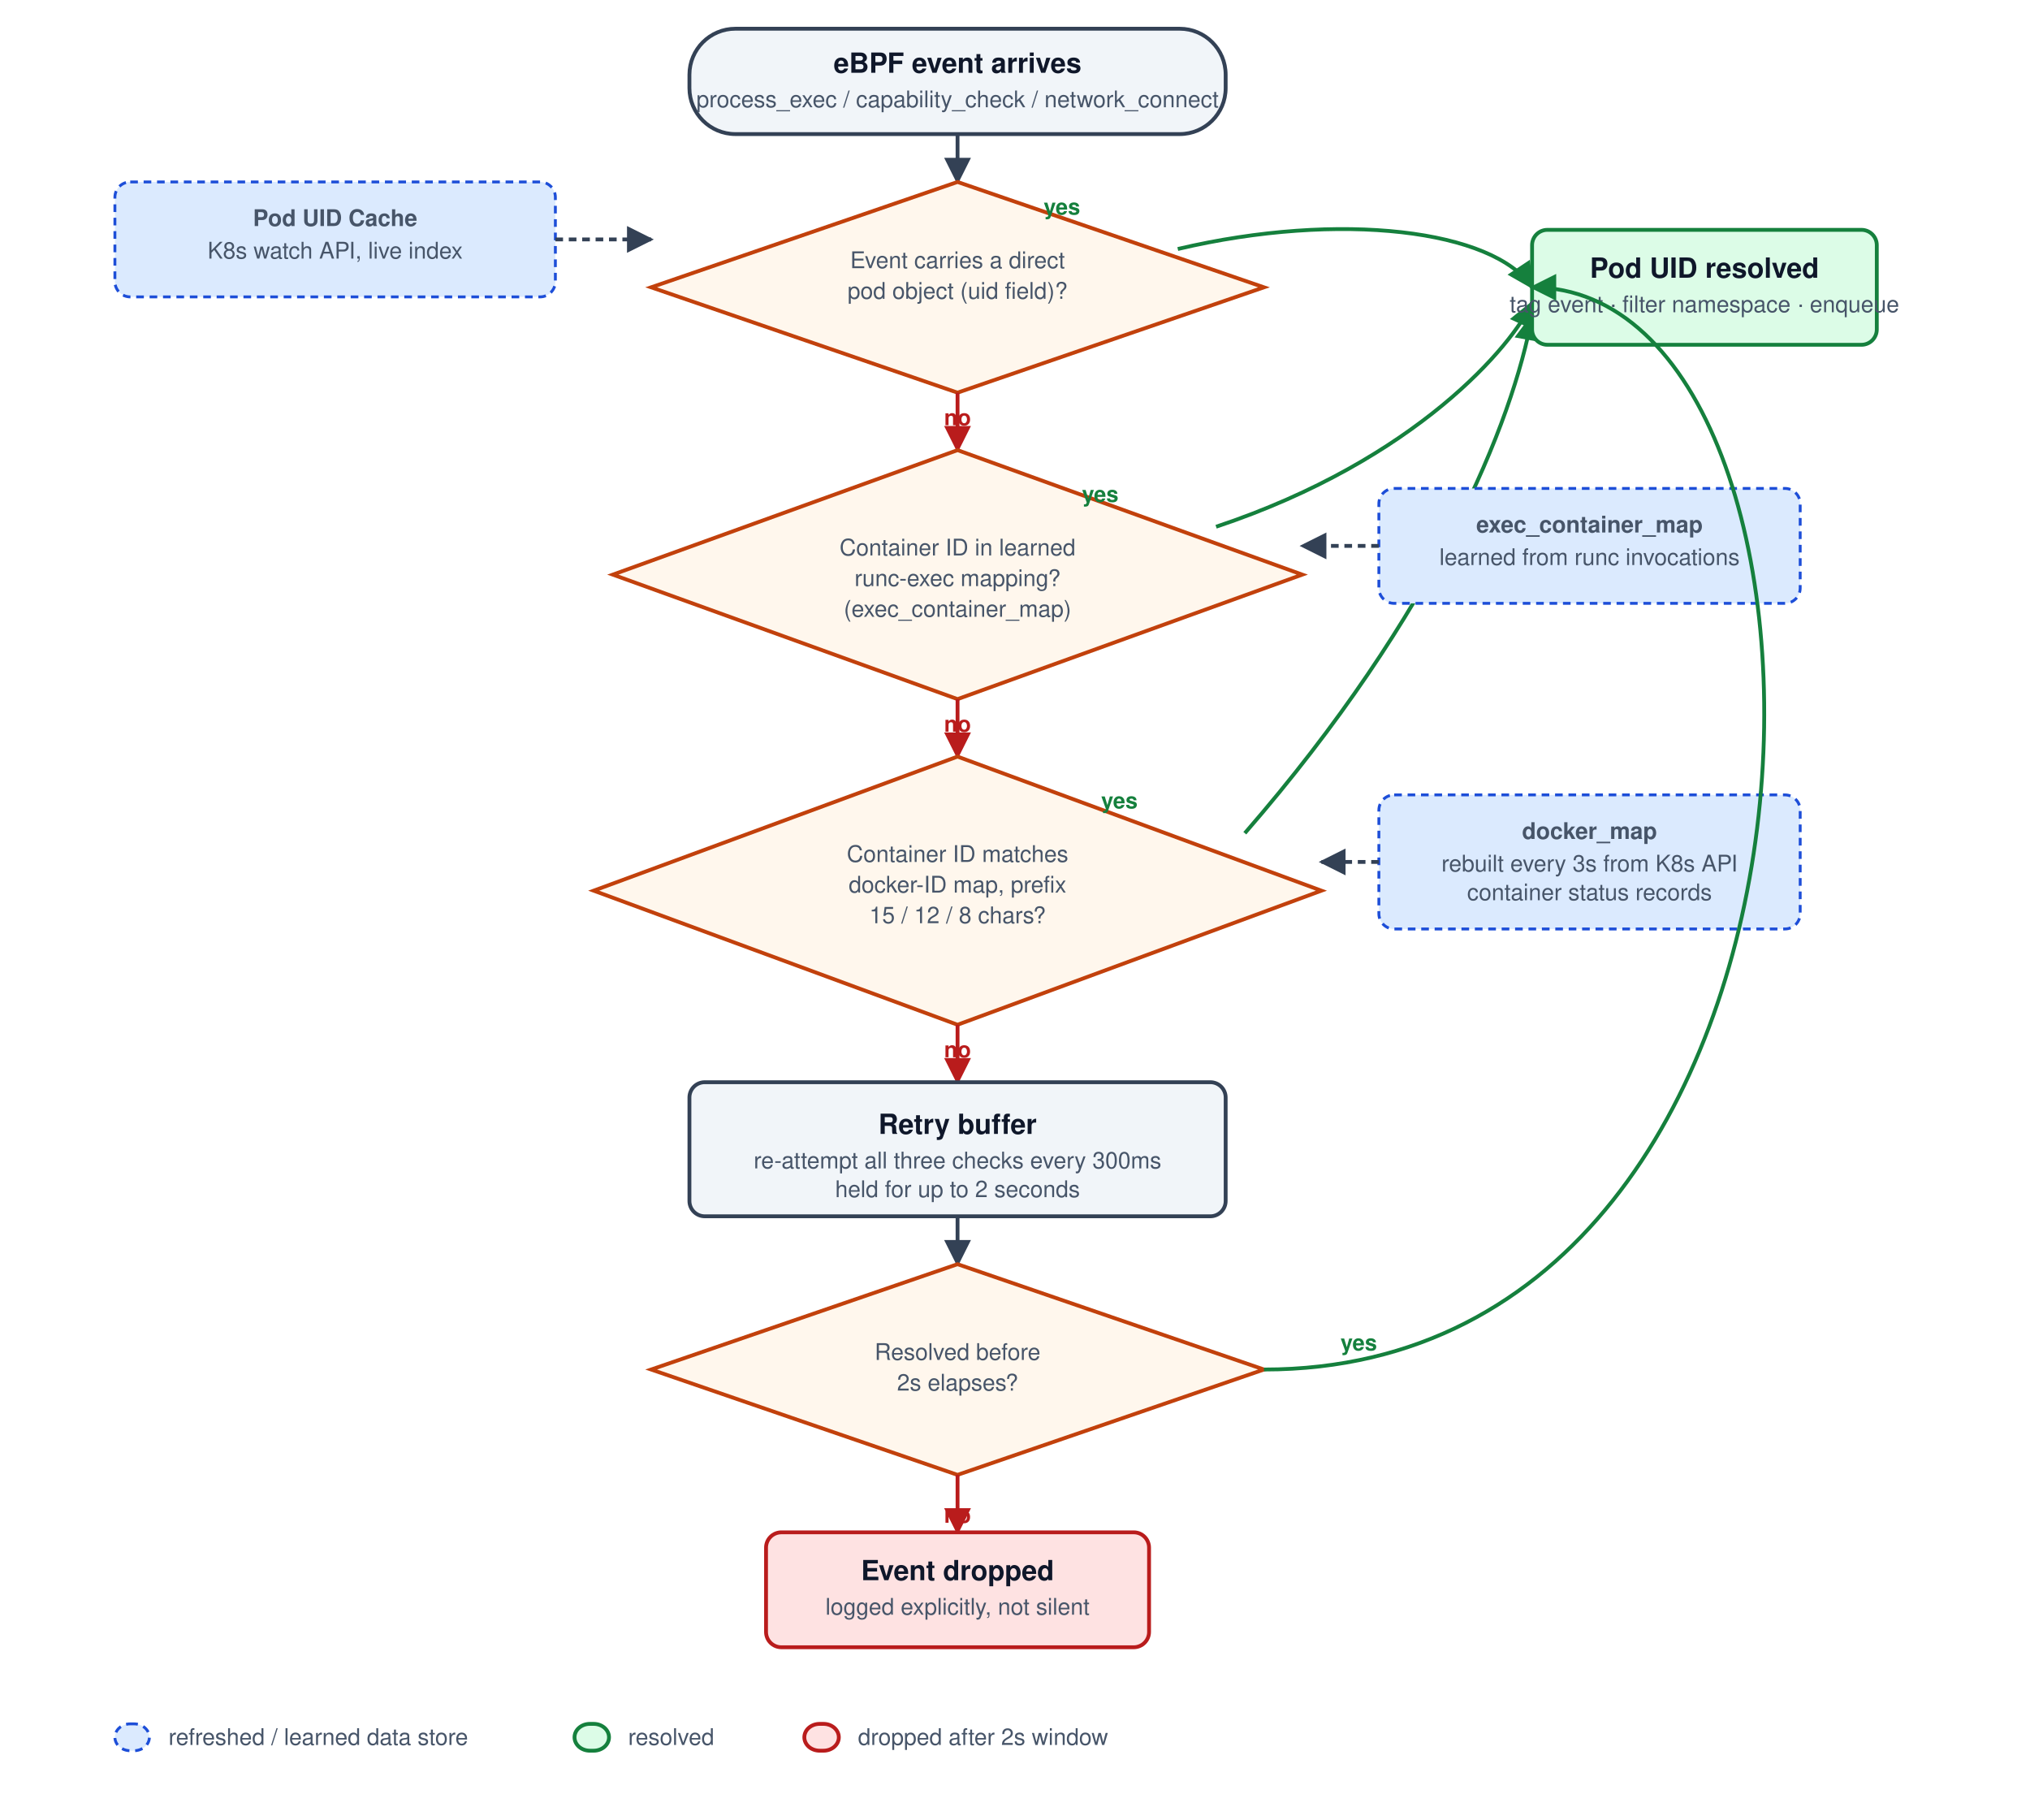
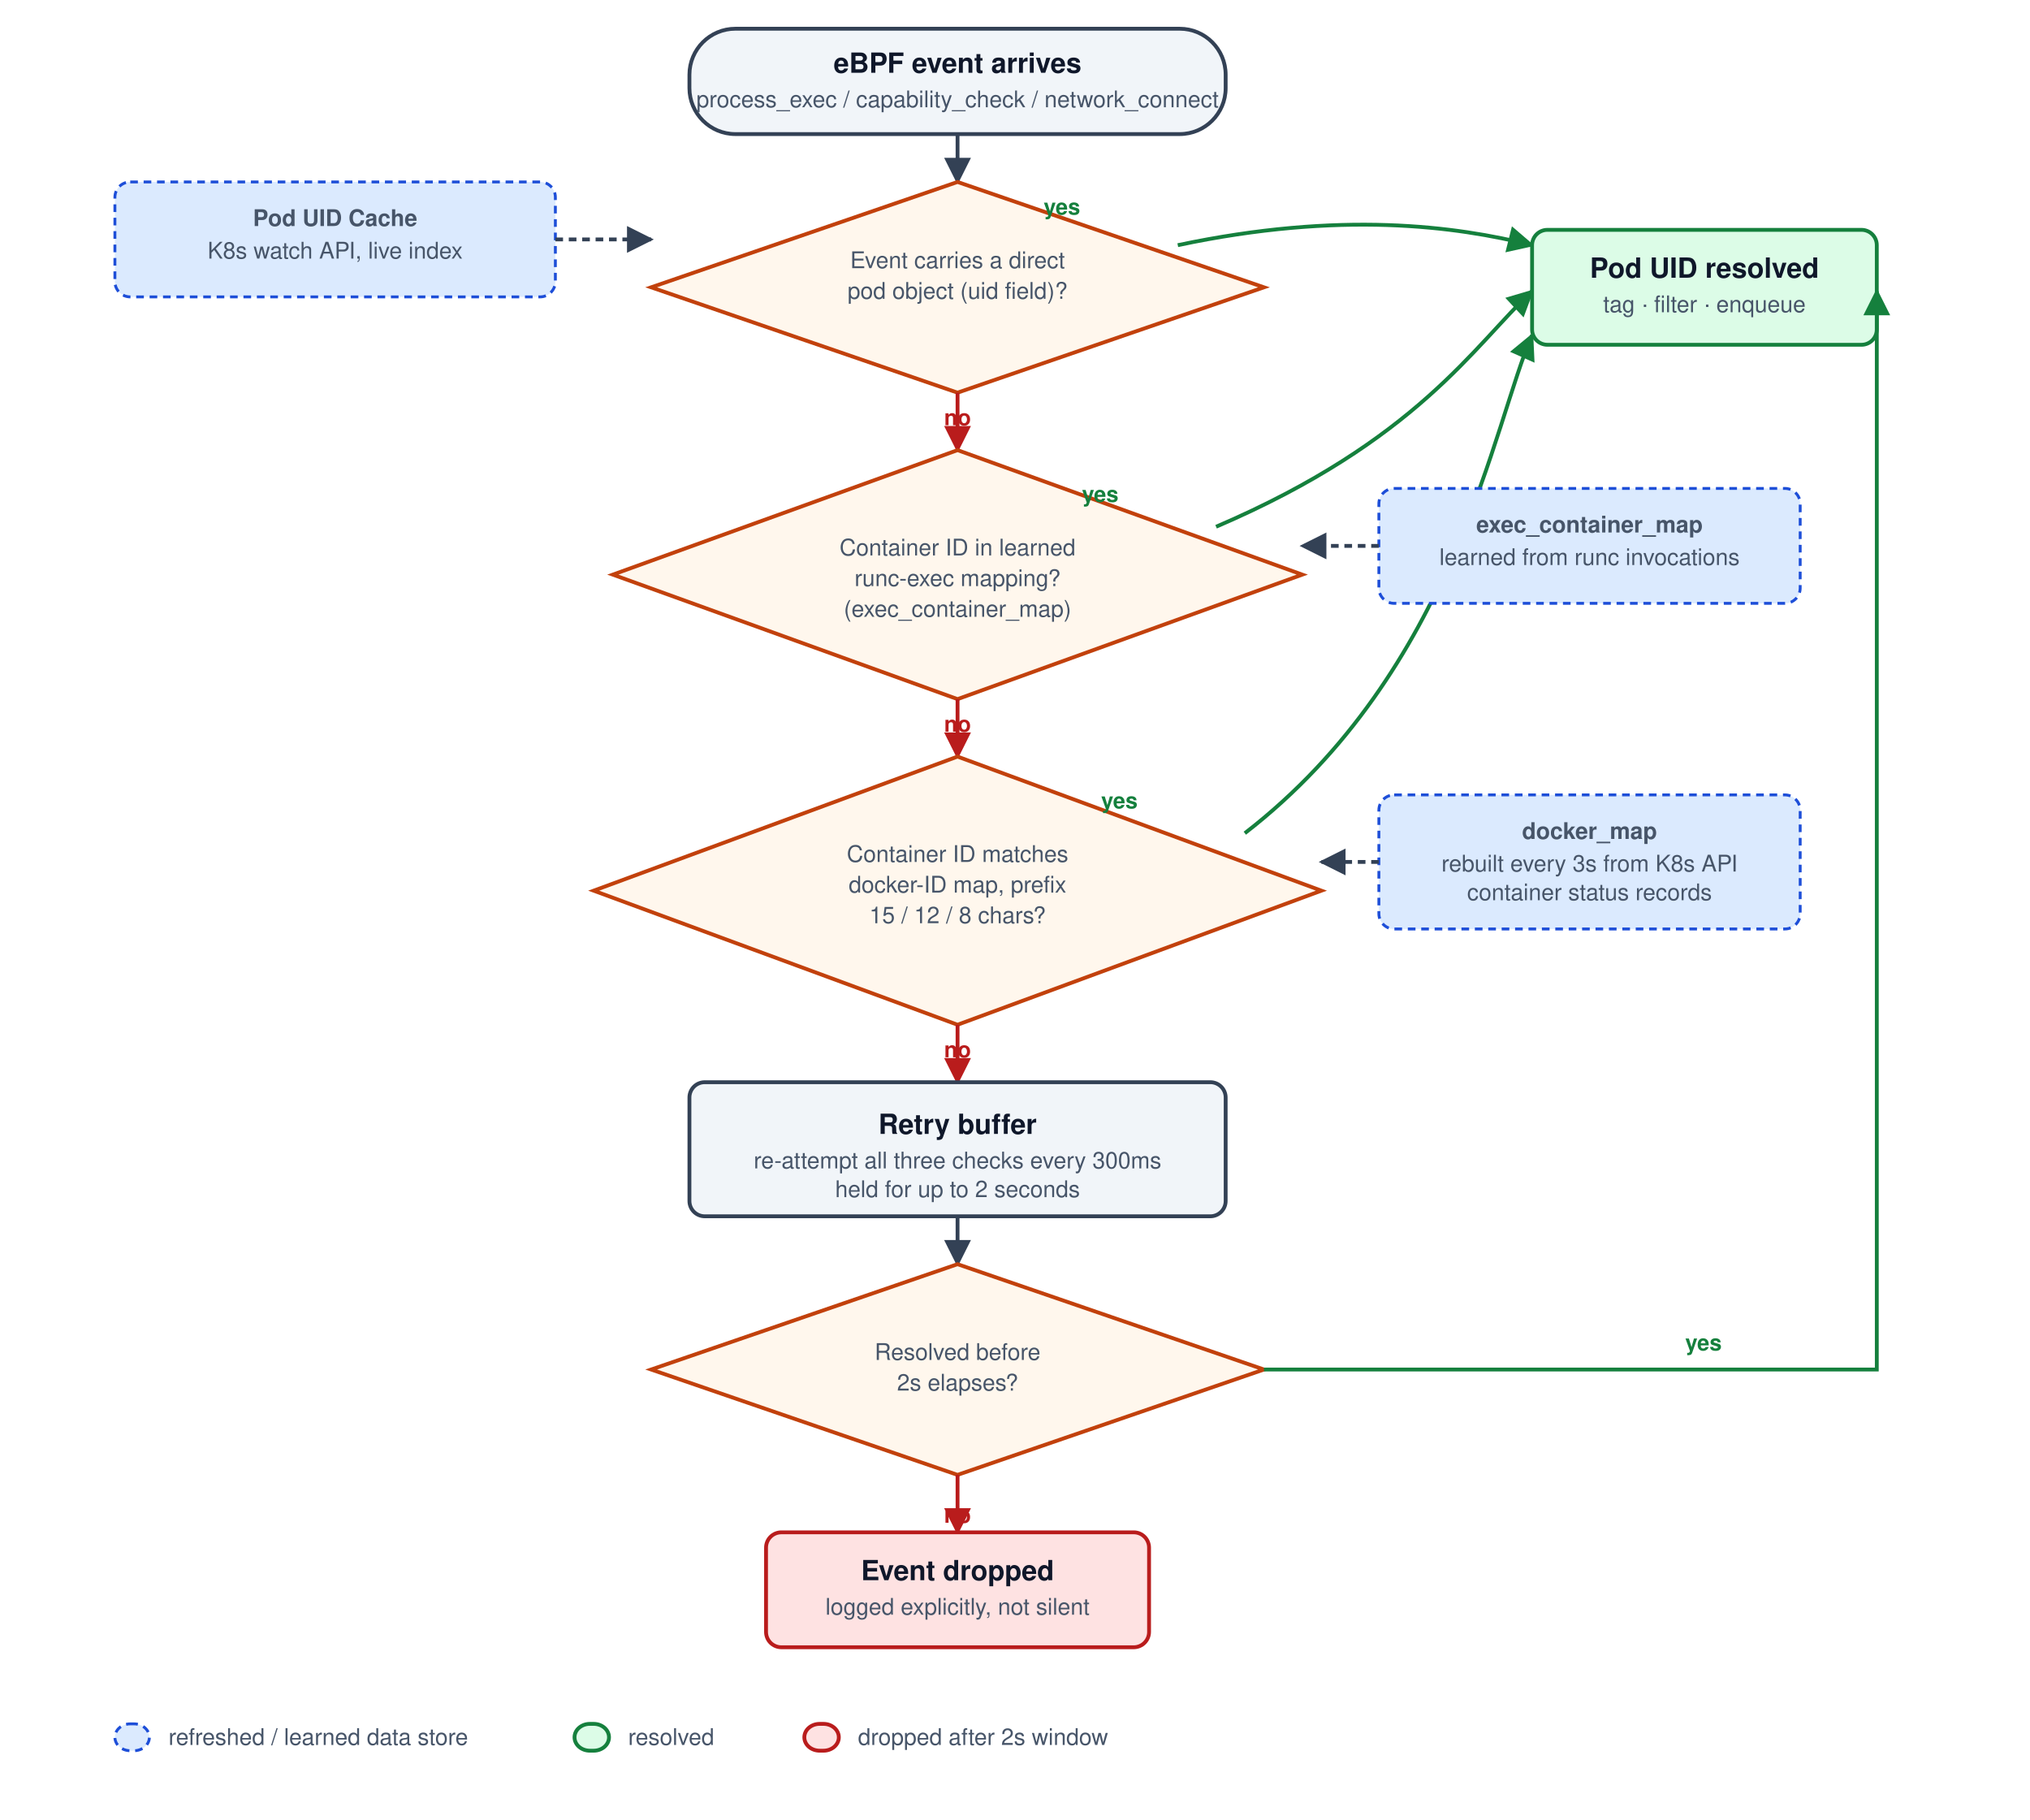
<svg xmlns="http://www.w3.org/2000/svg" viewBox="0 0 1060 950" font-family="Helvetica, Arial, sans-serif" role="img">
  <defs>
    <marker id="arrowY" viewBox="0 0 10 10" refX="9" refY="5" markerWidth="7" markerHeight="7" orient="auto-start-reverse">
      <path d="M0,0 L10,5 L0,10 z" fill="#334155" />
    </marker>
    <marker id="arrowYes" viewBox="0 0 10 10" refX="9" refY="5" markerWidth="7" markerHeight="7" orient="auto-start-reverse">
      <path d="M0,0 L10,5 L0,10 z" fill="#15803d" />
    </marker>
    <marker id="arrowNo" viewBox="0 0 10 10" refX="9" refY="5" markerWidth="7" markerHeight="7" orient="auto-start-reverse">
      <path d="M0,0 L10,5 L0,10 z" fill="#b91c1c" />
    </marker>
  </defs>
  <style>
    .start { fill:#f1f5f9; stroke:#334155; stroke-width:2; rx:24; }
    .decision { fill:#fff7ed; stroke:#c2410c; stroke-width:2; }
    .store { fill:#dbeafe; stroke:#1d4ed8; stroke-width:1.5; stroke-dasharray:4,3; rx:8; }
    .resolved { fill:#dcfce7; stroke:#15803d; stroke-width:2; rx:8; }
    .dropped { fill:#fee2e2; stroke:#b91c1c; stroke-width:2; rx:8; }
    .proc { fill:#f1f5f9; stroke:#334155; stroke-width:2; rx:8; }
    .title { font-size:14.5px; font-weight:600; fill:#0f172a; }
    .sub { font-size:12px; fill:#475569; }
    .lbl { font-size:11.5px; font-weight:600; }
    .arrow { stroke:#334155; stroke-width:2; fill:none; marker-end:url(#arrowY); }
    .yes { stroke:#15803d; stroke-width:2; fill:none; marker-end:url(#arrowYes); }
    .no { stroke:#b91c1c; stroke-width:2; fill:none; marker-end:url(#arrowNo); }
  </style>
  <rect class="start" x="360" y="15" width="280" height="55" />
  <text x="500" y="38" text-anchor="middle" class="title">eBPF event arrives</text>
  <text x="500" y="56" text-anchor="middle" class="sub">process_exec / capability_check / network_connect</text>
  <path class="arrow" d="M500,70 V95" />
  <polygon class="decision" points="500,95 660,150 500,205 340,150" />
  <text x="500" y="140" text-anchor="middle" class="sub">Event carries a direct</text>
  <text x="500" y="156" text-anchor="middle" class="sub">pod object (uid field)?</text>
  <text x="545" y="112" class="lbl" fill="#15803d">yes</text>
-   <path class="yes" d="M615,130 C700,110 780,120 800,150" />
+   <path class="yes" d="M615,128 C700,110 760,118 800,128" />
  <text x="500" y="222" text-anchor="middle" class="lbl" fill="#b91c1c">no</text>
  <path class="no" d="M500,205 V235" />
  <polygon class="decision" points="500,235 680,300 500,365 320,300" />
  <text x="500" y="290" text-anchor="middle" class="sub">Container ID in learned</text>
  <text x="500" y="306" text-anchor="middle" class="sub">runc-exec mapping?</text>
  <text x="500" y="322" text-anchor="middle" class="sub">(exec_container_map)</text>
  <text x="565" y="262" class="lbl" fill="#15803d">yes</text>
-   <path class="yes" d="M635,275 C740,240 790,180 800,158" />
+   <path class="yes" d="M635,275 C740,230 770,180 800,152" />
  <text x="500" y="382" text-anchor="middle" class="lbl" fill="#b91c1c">no</text>
  <path class="no" d="M500,365 V395" />
  <polygon class="decision" points="500,395 690,465 500,535 310,465" />
  <text x="500" y="450" text-anchor="middle" class="sub">Container ID matches</text>
  <text x="500" y="466" text-anchor="middle" class="sub">docker-ID map, prefix</text>
  <text x="500" y="482" text-anchor="middle" class="sub">15 / 12 / 8 chars?</text>
  <text x="575" y="422" class="lbl" fill="#15803d">yes</text>
-   <path class="yes" d="M650,435 C750,320 790,220 800,165" />
+   <path class="yes" d="M650,435 C760,350 780,220 800,175" />
  <text x="500" y="552" text-anchor="middle" class="lbl" fill="#b91c1c">no</text>
  <path class="no" d="M500,535 V565" />
  <rect class="resolved" x="800" y="120" width="180" height="60" />
  <text x="890" y="145" text-anchor="middle" class="title">Pod UID resolved</text>
-   <text x="890" y="163" text-anchor="middle" class="sub">tag event · filter namespace · enqueue</text>
+   <text x="890" y="163" text-anchor="middle" class="sub">tag · filter · enqueue</text>
  <rect class="store" x="720" y="255" width="220" height="60" />
  <text x="830" y="278" text-anchor="middle" class="sub" font-weight="600">exec_container_map</text>
  <text x="830" y="295" text-anchor="middle" class="sub">learned from runc invocations</text>
  <path class="arrow" d="M720,285 H680" stroke-dasharray="4,3" />
  <rect class="store" x="720" y="415" width="220" height="70" />
  <text x="830" y="438" text-anchor="middle" class="sub" font-weight="600">docker_map</text>
  <text x="830" y="455" text-anchor="middle" class="sub">rebuilt every 3s from K8s API</text>
  <text x="830" y="470" text-anchor="middle" class="sub">container status records</text>
  <path class="arrow" d="M720,450 H690" stroke-dasharray="4,3" />
  <rect class="proc" x="360" y="565" width="280" height="70" />
  <text x="500" y="592" text-anchor="middle" class="title">Retry buffer</text>
  <text x="500" y="610" text-anchor="middle" class="sub">re-attempt all three checks every 300ms</text>
  <text x="500" y="625" text-anchor="middle" class="sub">held for up to 2 seconds</text>
  <path class="arrow" d="M500,635 V660" />
  <polygon class="decision" points="500,660 660,715 500,770 340,715" />
  <text x="500" y="710" text-anchor="middle" class="sub">Resolved before</text>
  <text x="500" y="726" text-anchor="middle" class="sub">2s elapses?</text>
-   <text x="700" y="705" class="lbl" fill="#15803d">yes</text>
-   <path class="yes" d="M660,715 C980,715 980,150 800,150" />
+   <text x="880" y="705" class="lbl" fill="#15803d">yes</text>
+   <path class="yes" d="M660,715 H980 V152" />
  <text x="500" y="795" text-anchor="middle" class="lbl" fill="#b91c1c">no</text>
  <path class="no" d="M500,770 V800" />
  <rect class="dropped" x="400" y="800" width="200" height="60" />
  <text x="500" y="825" text-anchor="middle" class="title">Event dropped</text>
  <text x="500" y="843" text-anchor="middle" class="sub">logged explicitly, not silent</text>
  <rect class="store" x="60" y="95" width="230" height="60" />
  <text x="175" y="118" text-anchor="middle" class="sub" font-weight="600">Pod UID Cache</text>
  <text x="175" y="135" text-anchor="middle" class="sub">K8s watch API, live index</text>
  <path class="arrow" d="M290,125 H340" stroke-dasharray="4,3" />
  <rect x="60" y="900" width="18" height="14" class="store" />
  <text x="88" y="911" class="sub">refreshed / learned data store</text>
  <rect x="300" y="900" width="18" height="14" class="resolved" />
  <text x="328" y="911" class="sub">resolved</text>
  <rect x="420" y="900" width="18" height="14" class="dropped" />
  <text x="448" y="911" class="sub">dropped after 2s window</text>
</svg>
